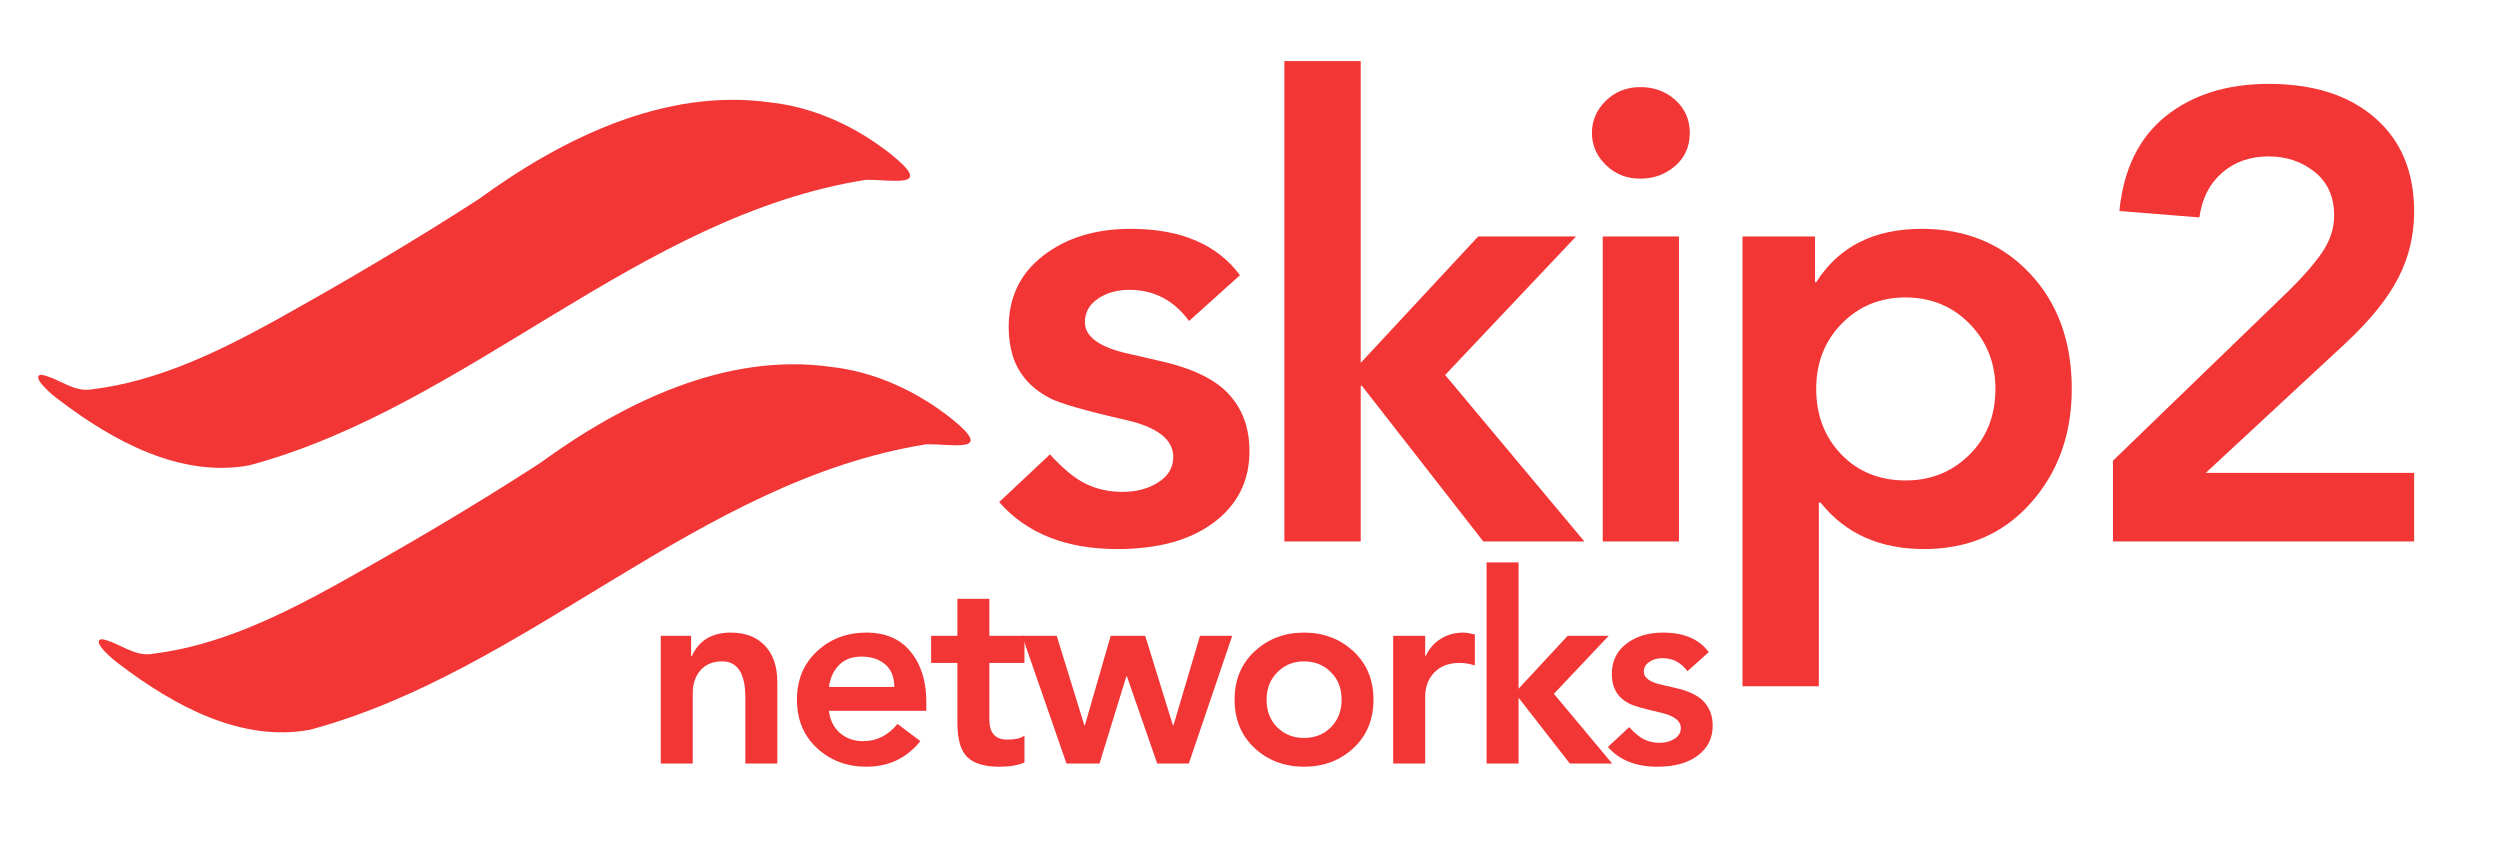
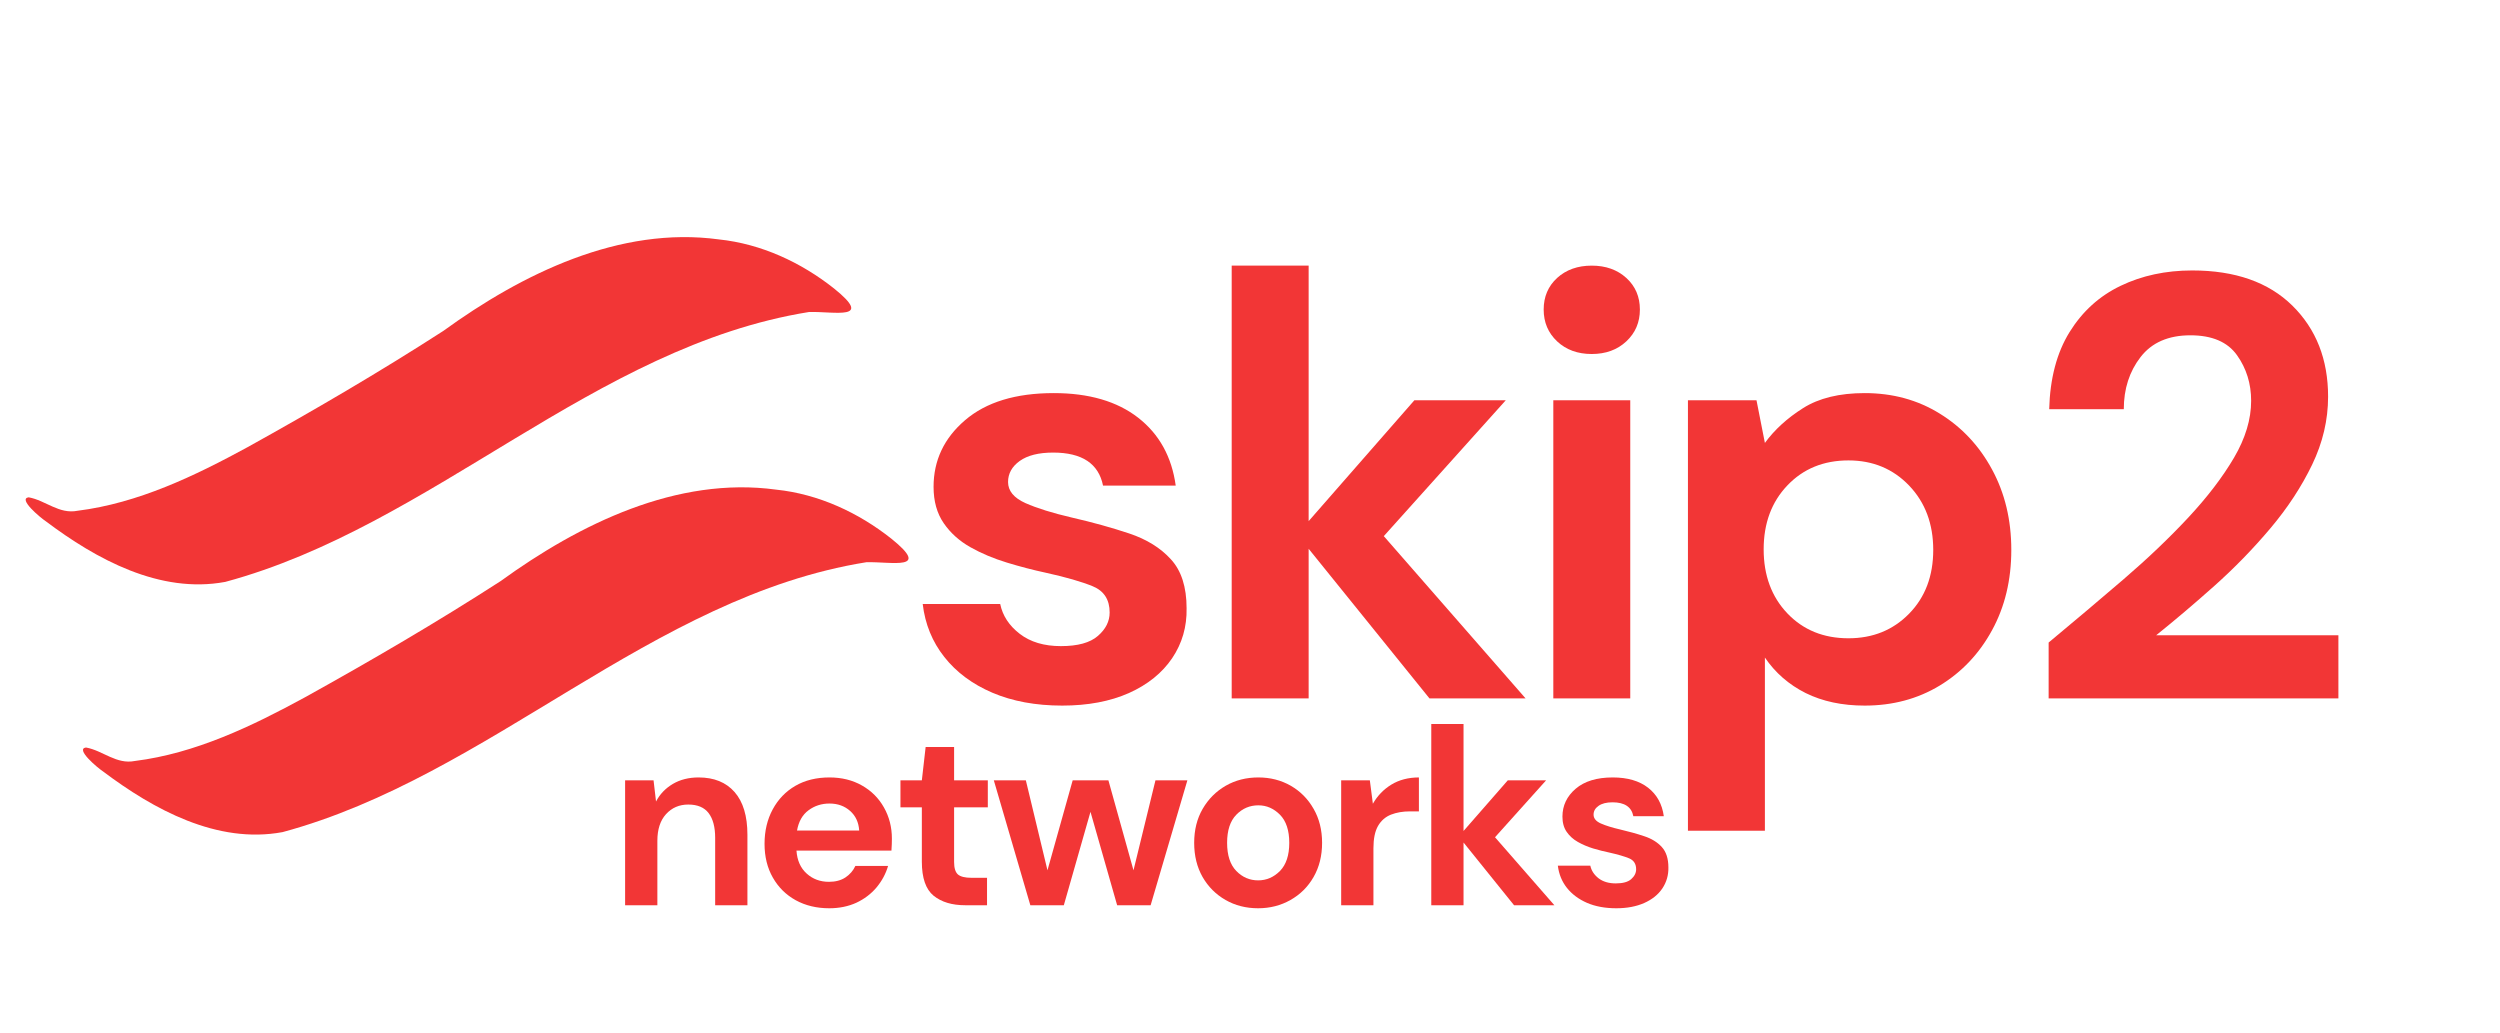
- <svg xmlns="http://www.w3.org/2000/svg" width="438" zoomAndPan="magnify" viewBox="0 0 328.5 113.25" height="151" preserveAspectRatio="xMidYMid meet" version="1.0">
+ <svg xmlns="http://www.w3.org/2000/svg" width="465" zoomAndPan="magnify" viewBox="0 0 348.75 144" height="192" preserveAspectRatio="xMidYMid meet" version="1.0">
  <defs>
    <g />
-     <clipPath id="3669722691">
-       <path d="M 5 13 L 120 13 L 120 62 L 5 62 Z M 5 13 " clip-rule="nonzero" />
+     <clipPath id="36387cdfa6">
+       <path d="M 3 33 L 119 33 L 119 82 L 3 82 Z M 3 33 " clip-rule="nonzero" />
    </clipPath>
-     <clipPath id="a8b046aedb">
-       <path d="M 1.43 42.637 L 114.391 1.738 L 124.805 30.504 L 11.844 71.406 Z M 1.43 42.637 " clip-rule="nonzero" />
+     <clipPath id="dada4e9530">
+       <path d="M 0 62.801 L 113.457 21.723 L 123.918 50.613 L 10.461 91.695 Z M 0 62.801 " clip-rule="nonzero" />
    </clipPath>
-     <clipPath id="74b65a526d">
-       <path d="M 1.43 42.637 L 114.391 1.738 L 124.805 30.504 L 11.844 71.406 Z M 1.43 42.637 " clip-rule="nonzero" />
+     <clipPath id="8a6b4a1ba9">
+       <path d="M 0 62.801 L 113.457 21.723 L 123.918 50.613 L 10.461 91.695 Z M 0 62.801 " clip-rule="nonzero" />
    </clipPath>
-     <clipPath id="980078d120">
-       <path d="M 12 47 L 128 47 L 128 97 L 12 97 Z M 12 47 " clip-rule="nonzero" />
+     <clipPath id="8524be86f3">
+       <path d="M 11 67 L 127 67 L 127 117 L 11 117 Z M 11 67 " clip-rule="nonzero" />
    </clipPath>
-     <clipPath id="1419cd05a1">
-       <path d="M 9.387 77.391 L 122.348 36.488 L 132.766 65.258 L 19.805 106.156 Z M 9.387 77.391 " clip-rule="nonzero" />
+     <clipPath id="a78a25950d">
+       <path d="M 7.996 97.707 L 121.449 56.625 L 131.91 85.52 L 18.457 126.598 Z M 7.996 97.707 " clip-rule="nonzero" />
    </clipPath>
-     <clipPath id="f27ba5db16">
-       <path d="M 9.387 77.391 L 122.348 36.488 L 132.766 65.258 L 19.805 106.156 Z M 9.387 77.391 " clip-rule="nonzero" />
+     <clipPath id="60bc299120">
+       <path d="M 7.996 97.707 L 121.449 56.625 L 131.91 85.52 L 18.457 126.598 Z M 7.996 97.707 " clip-rule="nonzero" />
    </clipPath>
  </defs>
  <g fill="#f23636" fill-opacity="1">
-     <g transform="translate(129.1966, 71.14703)">
+     <g transform="translate(125.5295, 97.43099)">
      <g>
-         <path d="M 19.375 -41.078 C 25.938 -41.078 30.723 -39.047 33.734 -34.984 L 27.047 -28.969 C 25.047 -31.695 22.43 -33.062 19.203 -33.062 C 17.586 -33.062 16.207 -32.672 15.062 -31.891 C 13.926 -31.117 13.359 -30.094 13.359 -28.812 C 13.359 -26.863 15.332 -25.469 19.281 -24.625 L 22.875 -23.797 C 27.27 -22.848 30.383 -21.383 32.219 -19.406 C 34.062 -17.438 34.984 -14.922 34.984 -11.859 C 34.984 -7.961 33.426 -4.844 30.312 -2.5 C 27.195 -0.164 22.969 1 17.625 1 C 10.883 1 5.707 -1.055 2.094 -5.172 L 8.766 -11.438 C 10.492 -9.539 12.082 -8.242 13.531 -7.547 C 14.977 -6.859 16.562 -6.516 18.281 -6.516 C 20.125 -6.516 21.695 -6.93 23 -7.766 C 24.312 -8.598 24.969 -9.711 24.969 -11.109 C 24.969 -13.391 22.906 -15.004 18.781 -15.953 C 13.438 -17.172 10.098 -18.129 8.766 -18.828 C 7.43 -19.523 6.359 -20.359 5.547 -21.328 C 4.742 -22.305 4.176 -23.363 3.844 -24.5 C 3.508 -25.645 3.344 -26.859 3.344 -28.141 C 3.344 -32.086 4.859 -35.227 7.891 -37.562 C 10.922 -39.906 14.75 -41.078 19.375 -41.078 Z M 19.375 -41.078 " />
+         <path d="M 22.641 1 C 18.953 1 15.707 0.398 12.906 -0.797 C 10.113 -1.992 7.879 -3.656 6.203 -5.781 C 4.523 -7.906 3.52 -10.367 3.188 -13.172 L 14 -13.172 C 14.332 -11.547 15.238 -10.16 16.719 -9.016 C 18.207 -7.867 20.125 -7.297 22.469 -7.297 C 24.82 -7.297 26.539 -7.77 27.625 -8.719 C 28.719 -9.664 29.266 -10.754 29.266 -11.984 C 29.266 -13.773 28.484 -14.992 26.922 -15.641 C 25.359 -16.285 23.176 -16.914 20.375 -17.531 C 18.582 -17.914 16.766 -18.391 14.922 -18.953 C 13.078 -19.516 11.383 -20.227 9.844 -21.094 C 8.312 -21.957 7.07 -23.07 6.125 -24.438 C 5.176 -25.812 4.703 -27.504 4.703 -29.516 C 4.703 -33.203 6.164 -36.301 9.094 -38.812 C 12.031 -41.332 16.156 -42.594 21.469 -42.594 C 26.383 -42.594 30.312 -41.445 33.25 -39.156 C 36.188 -36.863 37.93 -33.707 38.484 -29.688 L 28.344 -29.688 C 27.727 -32.758 25.41 -34.297 21.391 -34.297 C 19.367 -34.297 17.812 -33.906 16.719 -33.125 C 15.633 -32.344 15.094 -31.363 15.094 -30.188 C 15.094 -28.957 15.898 -27.977 17.516 -27.25 C 19.141 -26.531 21.297 -25.859 23.984 -25.234 C 26.891 -24.566 29.555 -23.828 31.984 -23.016 C 34.422 -22.203 36.363 -21 37.812 -19.406 C 39.27 -17.82 40 -15.547 40 -12.578 C 40.051 -10.004 39.379 -7.68 37.984 -5.609 C 36.586 -3.547 34.578 -1.926 31.953 -0.75 C 29.328 0.414 26.223 1 22.641 1 Z M 22.641 1 " />
      </g>
    </g>
  </g>
  <g fill="#f23636" fill-opacity="1">
-     <g transform="translate(163.0942, 71.14703)">
+     <g transform="translate(166.3678, 97.43099)">
      <g>
-         <path d="M 15.703 -63.125 L 15.703 -23.469 L 31.141 -40.078 L 44 -40.078 L 26.797 -21.875 L 45.094 0 L 31.812 0 L 15.859 -20.453 L 15.703 -20.453 L 15.703 0 L 5.672 0 L 5.672 -63.125 Z M 15.703 -63.125 " />
+         <path d="M 5.453 0 L 5.453 -60.375 L 16.188 -60.375 L 16.188 -24.734 L 30.938 -41.594 L 43.688 -41.594 L 26.672 -22.641 L 46.453 0 L 33.047 0 L 16.188 -20.875 L 16.188 0 Z M 5.453 0 " />
      </g>
    </g>
  </g>
  <g fill="#f23636" fill-opacity="1">
-     <g transform="translate(204.7566, 71.14703)">
+     <g transform="translate(210.812, 97.43099)">
      <g>
-         <path d="M 10.766 -59.703 C 12.609 -59.703 14.156 -59.129 15.406 -57.984 C 16.656 -56.848 17.281 -55.414 17.281 -53.688 C 17.281 -51.906 16.641 -50.457 15.359 -49.344 C 14.078 -48.227 12.547 -47.672 10.766 -47.672 C 8.984 -47.672 7.477 -48.27 6.25 -49.469 C 5.031 -50.664 4.422 -52.07 4.422 -53.688 C 4.422 -55.301 5.031 -56.707 6.25 -57.906 C 7.477 -59.102 8.984 -59.703 10.766 -59.703 Z M 15.859 -40.078 L 15.859 0 L 5.844 0 L 5.844 -40.078 Z M 15.859 -40.078 " />
+         <path d="M 11.234 -48.047 C 9.273 -48.047 7.664 -48.633 6.406 -49.812 C 5.156 -50.988 4.531 -52.469 4.531 -54.25 C 4.531 -56.039 5.156 -57.508 6.406 -58.656 C 7.664 -59.801 9.273 -60.375 11.234 -60.375 C 13.191 -60.375 14.801 -59.801 16.062 -58.656 C 17.32 -57.508 17.953 -56.039 17.953 -54.25 C 17.953 -52.469 17.32 -50.988 16.062 -49.812 C 14.801 -48.633 13.191 -48.047 11.234 -48.047 Z M 5.875 0 L 5.875 -41.594 L 16.609 -41.594 L 16.609 0 Z M 5.875 0 " />
      </g>
    </g>
  </g>
  <g fill="#f23636" fill-opacity="1">
-     <g transform="translate(223.2915, 71.14703)">
+     <g transform="translate(230.015, 97.43099)">
      <g>
-         <path d="M 29.219 -41.078 C 35.008 -41.078 39.742 -39.129 43.422 -35.234 C 47.098 -31.336 48.938 -26.273 48.938 -20.047 C 48.938 -14.086 47.141 -9.086 43.547 -5.047 C 39.953 -1.016 35.289 1 29.562 1 C 23.719 1 19.18 -1.031 15.953 -5.094 L 15.703 -5.094 L 15.703 19.031 L 5.672 19.031 L 5.672 -40.078 L 15.203 -40.078 L 15.203 -34.062 L 15.359 -34.062 C 18.316 -38.738 22.938 -41.078 29.219 -41.078 Z M 15.359 -20.047 C 15.359 -16.586 16.457 -13.719 18.656 -11.438 C 20.852 -9.156 23.68 -8.016 27.141 -8.016 C 30.422 -8.016 33.203 -9.141 35.484 -11.391 C 37.766 -13.648 38.906 -16.535 38.906 -20.047 C 38.906 -23.441 37.773 -26.289 35.516 -28.594 C 33.266 -30.906 30.441 -32.062 27.047 -32.062 C 23.766 -32.062 20.992 -30.922 18.734 -28.641 C 16.484 -26.359 15.359 -23.492 15.359 -20.047 Z M 15.359 -20.047 " />
+         <path d="M 5.453 18.453 L 5.453 -41.594 L 15.016 -41.594 L 16.188 -35.641 C 17.531 -37.484 19.305 -39.102 21.516 -40.5 C 23.723 -41.895 26.586 -42.594 30.109 -42.594 C 34.016 -42.594 37.504 -41.641 40.578 -39.734 C 43.66 -37.836 46.094 -35.238 47.875 -31.938 C 49.664 -28.645 50.562 -24.906 50.562 -20.719 C 50.562 -16.52 49.664 -12.785 47.875 -9.516 C 46.094 -6.242 43.66 -3.672 40.578 -1.797 C 37.504 0.066 34.016 1 30.109 1 C 26.973 1 24.227 0.414 21.875 -0.75 C 19.531 -1.926 17.633 -3.578 16.188 -5.703 L 16.188 18.453 Z M 27.844 -8.391 C 31.25 -8.391 34.07 -9.535 36.312 -11.828 C 38.551 -14.117 39.672 -17.082 39.672 -20.719 C 39.672 -24.352 38.551 -27.344 36.312 -29.688 C 34.07 -32.031 31.25 -33.203 27.844 -33.203 C 24.375 -33.203 21.535 -32.039 19.328 -29.719 C 17.117 -27.406 16.016 -24.43 16.016 -20.797 C 16.016 -17.16 17.117 -14.18 19.328 -11.859 C 21.535 -9.547 24.375 -8.391 27.844 -8.391 Z M 27.844 -8.391 " />
      </g>
    </g>
  </g>
  <g fill="#f23636" fill-opacity="1">
-     <g transform="translate(272.7188, 71.14703)">
+     <g transform="translate(281.5033, 97.43099)">
      <g>
-         <path d="M 25.391 -60.125 C 31.285 -60.125 35.941 -58.633 39.359 -55.656 C 42.785 -52.676 44.5 -48.57 44.5 -43.344 C 44.5 -40.219 43.801 -37.305 42.406 -34.609 C 41.02 -31.91 38.711 -29.055 35.484 -26.047 L 17.125 -9.016 L 44.5 -9.016 L 44.5 0 L 4.922 0 L 4.922 -10.609 L 27.891 -32.812 C 29.785 -34.656 31.273 -36.352 32.359 -37.906 C 33.441 -39.469 33.984 -41.109 33.984 -42.828 C 33.984 -45.285 33.133 -47.191 31.438 -48.547 C 29.738 -49.91 27.723 -50.594 25.391 -50.594 C 22.93 -50.594 20.879 -49.867 19.234 -48.422 C 17.598 -46.984 16.613 -45.035 16.281 -42.578 L 5.766 -43.422 C 6.316 -48.93 8.359 -53.094 11.891 -55.906 C 15.43 -58.719 19.93 -60.125 25.391 -60.125 Z M 25.391 -60.125 " />
+         <path d="M 4.281 0 L 4.281 -7.797 C 7.852 -10.766 11.332 -13.703 14.719 -16.609 C 18.102 -19.516 21.117 -22.391 23.766 -25.234 C 26.422 -28.086 28.547 -30.867 30.141 -33.578 C 31.734 -36.297 32.531 -38.941 32.531 -41.516 C 32.531 -43.91 31.875 -46.031 30.562 -47.875 C 29.25 -49.727 27.082 -50.656 24.062 -50.656 C 20.988 -50.656 18.672 -49.645 17.109 -47.625 C 15.547 -45.613 14.766 -43.188 14.766 -40.344 L 4.359 -40.344 C 4.473 -44.645 5.422 -48.234 7.203 -51.109 C 8.992 -53.992 11.367 -56.145 14.328 -57.562 C 17.297 -58.988 20.625 -59.703 24.312 -59.703 C 30.301 -59.703 34.957 -58.066 38.281 -54.797 C 41.602 -51.523 43.266 -47.289 43.266 -42.094 C 43.266 -38.852 42.523 -35.695 41.047 -32.625 C 39.566 -29.551 37.625 -26.586 35.219 -23.734 C 32.812 -20.879 30.211 -18.207 27.422 -15.719 C 24.629 -13.227 21.914 -10.926 19.281 -8.812 L 44.703 -8.812 L 44.703 0 Z M 4.281 0 " />
      </g>
    </g>
  </g>
  <g fill="#f23636" fill-opacity="1">
-     <g transform="translate(84.45094, 100.3251)">
+     <g transform="translate(84.92154, 126.281)">
      <g>
-         <path d="M 11.562 -17.203 C 13.477 -17.203 14.977 -16.629 16.062 -15.484 C 17.145 -14.336 17.688 -12.754 17.688 -10.734 L 17.688 0 L 13.484 0 L 13.484 -8.703 C 13.484 -11.848 12.461 -13.422 10.422 -13.422 C 9.234 -13.422 8.297 -13.035 7.609 -12.266 C 6.922 -11.492 6.578 -10.484 6.578 -9.234 L 6.578 0 L 2.375 0 L 2.375 -16.781 L 6.359 -16.781 L 6.359 -14.094 L 6.438 -14.094 C 7.383 -16.164 9.094 -17.203 11.562 -17.203 Z M 11.562 -17.203 " />
+         <path d="M 2.281 0 L 2.281 -17.422 L 6.25 -17.422 L 6.594 -14.469 C 7.133 -15.5 7.914 -16.316 8.938 -16.922 C 9.957 -17.523 11.156 -17.828 12.531 -17.828 C 14.688 -17.828 16.359 -17.148 17.547 -15.797 C 18.742 -14.441 19.344 -12.453 19.344 -9.828 L 19.344 0 L 14.844 0 L 14.844 -9.406 C 14.844 -10.906 14.539 -12.051 13.938 -12.844 C 13.332 -13.645 12.383 -14.047 11.094 -14.047 C 9.832 -14.047 8.797 -13.598 7.984 -12.703 C 7.18 -11.816 6.781 -10.578 6.781 -8.984 L 6.781 0 Z M 2.281 0 " />
      </g>
    </g>
  </g>
  <g fill="#f23636" fill-opacity="1">
-     <g transform="translate(103.1885, 100.3251)">
+     <g transform="translate(104.9348, 126.281)">
      <g>
-         <path d="M 10.656 -17.203 C 13.176 -17.203 15.117 -16.359 16.484 -14.672 C 17.848 -12.992 18.531 -10.805 18.531 -8.109 L 18.531 -6.922 L 5.734 -6.922 C 5.867 -5.711 6.348 -4.742 7.172 -4.016 C 8.004 -3.297 9.023 -2.938 10.234 -2.938 C 12.004 -2.938 13.508 -3.691 14.75 -5.203 L 17.75 -2.938 C 15.938 -0.695 13.57 0.422 10.656 0.422 C 8.094 0.422 5.93 -0.391 4.172 -2.016 C 2.41 -3.648 1.531 -5.773 1.531 -8.391 C 1.531 -10.992 2.41 -13.113 4.172 -14.75 C 5.93 -16.383 8.094 -17.203 10.656 -17.203 Z M 14.328 -10.062 C 14.305 -11.395 13.898 -12.391 13.109 -13.047 C 12.316 -13.711 11.289 -14.047 10.031 -14.047 C 8.77 -14.047 7.781 -13.676 7.062 -12.938 C 6.344 -12.207 5.898 -11.25 5.734 -10.062 Z M 14.328 -10.062 " />
+         <path d="M 10.75 0.422 C 8.988 0.422 7.426 0.047 6.062 -0.703 C 4.707 -1.453 3.645 -2.504 2.875 -3.859 C 2.102 -5.211 1.719 -6.781 1.719 -8.562 C 1.719 -10.363 2.098 -11.969 2.859 -13.375 C 3.617 -14.781 4.672 -15.875 6.016 -16.656 C 7.367 -17.438 8.957 -17.828 10.781 -17.828 C 12.488 -17.828 14 -17.453 15.312 -16.703 C 16.625 -15.961 17.645 -14.941 18.375 -13.641 C 19.113 -12.336 19.484 -10.891 19.484 -9.297 C 19.484 -9.047 19.477 -8.781 19.469 -8.5 C 19.457 -8.219 19.441 -7.926 19.422 -7.625 L 6.172 -7.625 C 6.266 -6.258 6.738 -5.191 7.594 -4.422 C 8.445 -3.648 9.484 -3.266 10.703 -3.266 C 11.617 -3.266 12.383 -3.469 13 -3.875 C 13.625 -4.289 14.086 -4.828 14.391 -5.484 L 18.953 -5.484 C 18.629 -4.379 18.086 -3.375 17.328 -2.469 C 16.566 -1.57 15.629 -0.863 14.516 -0.344 C 13.398 0.164 12.145 0.422 10.75 0.422 Z M 10.781 -14.188 C 9.676 -14.188 8.703 -13.875 7.859 -13.25 C 7.016 -12.633 6.477 -11.691 6.25 -10.422 L 14.922 -10.422 C 14.848 -11.566 14.426 -12.477 13.656 -13.156 C 12.883 -13.844 11.926 -14.188 10.781 -14.188 Z M 10.781 -14.188 " />
      </g>
    </g>
  </g>
  <g fill="#f23636" fill-opacity="1">
-     <g transform="translate(121.9261, 100.3251)">
+     <g transform="translate(124.597, 126.281)">
      <g>
-         <path d="M 8.078 -21.641 L 8.078 -16.781 L 12.688 -16.781 L 12.688 -13.219 L 8.078 -13.219 L 8.078 -5.766 C 8.078 -4.016 8.859 -3.141 10.422 -3.141 C 11.461 -3.141 12.219 -3.316 12.688 -3.672 L 12.688 -0.141 C 11.895 0.234 10.789 0.422 9.375 0.422 C 7.438 0.422 6.035 0 5.172 -0.844 C 4.305 -1.695 3.875 -3.195 3.875 -5.344 L 3.875 -13.219 L 0.422 -13.219 L 0.422 -16.781 L 3.875 -16.781 L 3.875 -21.641 Z M 8.078 -21.641 " />
+         <path d="M 10.047 0 C 8.211 0 6.742 -0.441 5.641 -1.328 C 4.547 -2.223 4 -3.805 4 -6.078 L 4 -13.656 L 1.016 -13.656 L 1.016 -17.422 L 4 -17.422 L 4.531 -22.078 L 8.5 -22.078 L 8.5 -17.422 L 13.203 -17.422 L 13.203 -13.656 L 8.5 -13.656 L 8.5 -6.031 C 8.5 -5.195 8.676 -4.617 9.031 -4.297 C 9.395 -3.984 10.023 -3.828 10.922 -3.828 L 13.094 -3.828 L 13.094 0 Z M 10.047 0 " />
      </g>
    </g>
  </g>
  <g fill="#f23636" fill-opacity="1">
-     <g transform="translate(134.1964, 100.3251)">
+     <g transform="translate(138.0445, 126.281)">
      <g>
-         <path d="M 4.656 -16.781 L 8.281 -5.031 L 8.359 -5.031 L 11.75 -16.781 L 16.281 -16.781 L 19.922 -5.031 L 20 -5.031 L 23.484 -16.781 L 27.719 -16.781 L 22.016 0 L 17.859 0 L 13.875 -11.469 L 13.812 -11.469 L 10.281 0 L 5.938 0 L 0.109 -16.781 Z M 4.656 -16.781 " />
+         <path d="M 5.688 0 L 0.594 -17.422 L 5.062 -17.422 L 8.078 -4.875 L 11.594 -17.422 L 16.578 -17.422 L 20.078 -4.875 L 23.141 -17.422 L 27.594 -17.422 L 22.469 0 L 17.797 0 L 14.078 -13.031 L 10.359 0 Z M 5.688 0 " />
      </g>
    </g>
  </g>
  <g fill="#f23636" fill-opacity="1">
-     <g transform="translate(160.6946, 100.3251)">
+     <g transform="translate(164.8693, 126.281)">
      <g>
-         <path d="M 10.656 -17.203 C 13.219 -17.203 15.379 -16.383 17.141 -14.75 C 18.898 -13.113 19.781 -10.992 19.781 -8.391 C 19.781 -5.773 18.898 -3.648 17.141 -2.016 C 15.379 -0.391 13.219 0.422 10.656 0.422 C 8.094 0.422 5.93 -0.391 4.172 -2.016 C 2.41 -3.648 1.531 -5.773 1.531 -8.391 C 1.531 -10.992 2.41 -13.113 4.172 -14.75 C 5.93 -16.383 8.094 -17.203 10.656 -17.203 Z M 5.734 -8.391 C 5.734 -6.898 6.203 -5.688 7.141 -4.75 C 8.086 -3.82 9.258 -3.359 10.656 -3.359 C 12.082 -3.359 13.258 -3.828 14.188 -4.766 C 15.125 -5.711 15.594 -6.922 15.594 -8.391 C 15.594 -9.879 15.117 -11.086 14.172 -12.016 C 13.234 -12.953 12.051 -13.422 10.625 -13.422 C 9.25 -13.422 8.086 -12.941 7.141 -11.984 C 6.203 -11.035 5.734 -9.836 5.734 -8.391 Z M 5.734 -8.391 " />
+         <path d="M 10.641 0.422 C 8.953 0.422 7.438 0.035 6.094 -0.734 C 4.75 -1.504 3.68 -2.57 2.891 -3.938 C 2.109 -5.312 1.719 -6.898 1.719 -8.703 C 1.719 -10.504 2.113 -12.086 2.906 -13.453 C 3.707 -14.828 4.781 -15.898 6.125 -16.672 C 7.469 -17.441 8.984 -17.828 10.672 -17.828 C 12.336 -17.828 13.844 -17.441 15.188 -16.672 C 16.531 -15.898 17.594 -14.828 18.375 -13.453 C 19.164 -12.086 19.562 -10.504 19.562 -8.703 C 19.562 -6.898 19.164 -5.312 18.375 -3.938 C 17.594 -2.57 16.52 -1.504 15.156 -0.734 C 13.801 0.035 12.297 0.422 10.641 0.422 Z M 10.641 -3.469 C 11.805 -3.469 12.82 -3.906 13.688 -4.781 C 14.551 -5.664 14.984 -6.973 14.984 -8.703 C 14.984 -10.441 14.551 -11.75 13.688 -12.625 C 12.82 -13.5 11.816 -13.938 10.672 -13.938 C 9.473 -13.938 8.445 -13.5 7.594 -12.625 C 6.738 -11.75 6.312 -10.441 6.312 -8.703 C 6.312 -6.973 6.738 -5.664 7.594 -4.781 C 8.445 -3.906 9.461 -3.469 10.641 -3.469 Z M 10.641 -3.469 " />
      </g>
    </g>
  </g>
  <g fill="#f23636" fill-opacity="1">
-     <g transform="translate(180.6907, 100.3251)">
+     <g transform="translate(184.8124, 126.281)">
      <g>
-         <path d="M 11.609 -17.203 C 11.953 -17.203 12.453 -17.117 13.109 -16.953 L 13.109 -12.891 C 12.391 -13.109 11.711 -13.219 11.078 -13.219 C 9.703 -13.219 8.609 -12.805 7.797 -11.984 C 6.984 -11.172 6.578 -10.086 6.578 -8.734 L 6.578 0 L 2.375 0 L 2.375 -16.781 L 6.578 -16.781 L 6.578 -14.125 L 6.641 -14.125 C 7.109 -15.102 7.77 -15.859 8.625 -16.391 C 9.488 -16.93 10.484 -17.203 11.609 -17.203 Z M 11.609 -17.203 " />
+         <path d="M 2.281 0 L 2.281 -17.422 L 6.281 -17.422 L 6.703 -14.156 C 7.336 -15.27 8.195 -16.16 9.281 -16.828 C 10.375 -17.492 11.656 -17.828 13.125 -17.828 L 13.125 -13.094 L 11.859 -13.094 C 10.879 -13.094 10.004 -12.941 9.234 -12.641 C 8.461 -12.336 7.859 -11.812 7.422 -11.062 C 6.992 -10.312 6.781 -9.27 6.781 -7.938 L 6.781 0 Z M 2.281 0 " />
      </g>
    </g>
  </g>
  <g fill="#f23636" fill-opacity="1">
-     <g transform="translate(192.961, 100.3251)">
+     <g transform="translate(197.3821, 126.281)">
      <g>
-         <path d="M 6.578 -26.422 L 6.578 -9.828 L 13.031 -16.781 L 18.422 -16.781 L 11.219 -9.156 L 18.875 0 L 13.312 0 L 6.641 -8.562 L 6.578 -8.562 L 6.578 0 L 2.375 0 L 2.375 -26.422 Z M 6.578 -26.422 " />
+         <path d="M 2.281 0 L 2.281 -25.281 L 6.781 -25.281 L 6.781 -10.359 L 12.953 -17.422 L 18.297 -17.422 L 11.172 -9.484 L 19.453 0 L 13.828 0 L 6.781 -8.75 L 6.781 0 Z M 2.281 0 " />
      </g>
    </g>
  </g>
  <g fill="#f23636" fill-opacity="1">
-     <g transform="translate(210.4051, 100.3251)">
+     <g transform="translate(215.991, 126.281)">
      <g>
-         <path d="M 8.109 -17.203 C 10.859 -17.203 12.863 -16.348 14.125 -14.641 L 11.328 -12.125 C 10.484 -13.27 9.391 -13.844 8.047 -13.844 C 7.367 -13.844 6.789 -13.676 6.312 -13.344 C 5.832 -13.02 5.594 -12.594 5.594 -12.062 C 5.594 -11.238 6.422 -10.656 8.078 -10.312 L 9.578 -9.969 C 11.422 -9.57 12.723 -8.957 13.484 -8.125 C 14.254 -7.301 14.641 -6.25 14.641 -4.969 C 14.641 -3.332 13.988 -2.023 12.688 -1.047 C 11.383 -0.066 9.613 0.422 7.375 0.422 C 4.551 0.422 2.383 -0.441 0.875 -2.172 L 3.672 -4.781 C 4.391 -3.988 5.051 -3.445 5.656 -3.156 C 6.27 -2.863 6.938 -2.719 7.656 -2.719 C 8.426 -2.719 9.082 -2.895 9.625 -3.25 C 10.176 -3.602 10.453 -4.07 10.453 -4.656 C 10.453 -5.602 9.586 -6.273 7.859 -6.672 C 5.629 -7.18 4.234 -7.582 3.672 -7.875 C 3.109 -8.164 2.656 -8.516 2.312 -8.922 C 1.977 -9.336 1.738 -9.781 1.594 -10.25 C 1.457 -10.727 1.391 -11.238 1.391 -11.781 C 1.391 -13.438 2.023 -14.754 3.297 -15.734 C 4.566 -16.711 6.172 -17.203 8.109 -17.203 Z M 8.109 -17.203 " />
+         <path d="M 9.484 0.422 C 7.93 0.422 6.57 0.172 5.406 -0.328 C 4.238 -0.836 3.301 -1.535 2.594 -2.422 C 1.895 -3.305 1.473 -4.336 1.328 -5.516 L 5.859 -5.516 C 6.004 -4.836 6.383 -4.254 7 -3.766 C 7.625 -3.285 8.426 -3.047 9.406 -3.047 C 10.395 -3.047 11.113 -3.242 11.562 -3.641 C 12.02 -4.047 12.25 -4.504 12.25 -5.016 C 12.25 -5.766 11.922 -6.273 11.266 -6.547 C 10.609 -6.816 9.695 -7.082 8.531 -7.344 C 7.781 -7.5 7.02 -7.691 6.25 -7.922 C 5.477 -8.16 4.77 -8.461 4.125 -8.828 C 3.477 -9.191 2.957 -9.66 2.562 -10.234 C 2.164 -10.805 1.969 -11.516 1.969 -12.359 C 1.969 -13.898 2.582 -15.195 3.812 -16.25 C 5.039 -17.301 6.766 -17.828 8.984 -17.828 C 11.047 -17.828 12.691 -17.348 13.922 -16.391 C 15.148 -15.43 15.879 -14.109 16.109 -12.422 L 11.859 -12.422 C 11.609 -13.711 10.641 -14.359 8.953 -14.359 C 8.109 -14.359 7.457 -14.191 7 -13.859 C 6.539 -13.535 6.312 -13.129 6.312 -12.641 C 6.312 -12.117 6.648 -11.707 7.328 -11.406 C 8.016 -11.102 8.922 -10.82 10.047 -10.562 C 11.254 -10.281 12.367 -9.969 13.391 -9.625 C 14.41 -9.289 15.223 -8.789 15.828 -8.125 C 16.441 -7.457 16.75 -6.504 16.75 -5.266 C 16.77 -4.191 16.488 -3.219 15.906 -2.344 C 15.32 -1.477 14.477 -0.801 13.375 -0.312 C 12.27 0.176 10.973 0.422 9.484 0.422 Z M 9.484 0.422 " />
      </g>
    </g>
  </g>
-   <g clip-path="url(#3669722691)">
-     <g clip-path="url(#a8b046aedb)">
-       <g clip-path="url(#74b65a526d)">
-         <path fill="#f23636" d="M 32.754 61.145 C 23.695 62.816 14.84 57.93 7.801 52.586 C 7.07 52.102 3.887 49.426 5.43 49.238 C 7.789 49.676 9.66 51.652 12.227 51.137 C 20.633 50.102 28.477 46.32 35.836 42.293 C 45.027 37.18 54.105 31.859 62.938 26.141 C 73.879 18.172 87.387 11.52 101.184 13.453 C 107.051 14.086 112.598 16.684 117.207 20.371 C 122.773 24.898 117.293 23.551 113.73 23.637 C 83.844 28.387 61.574 53.398 32.754 61.145 Z M 32.754 61.145 " fill-opacity="1" fill-rule="nonzero" />
+   <g clip-path="url(#36387cdfa6)">
+     <g clip-path="url(#dada4e9530)">
+       <g clip-path="url(#8a6b4a1ba9)">
+         <path fill="#f23636" d="M 31.414 81.176 C 22.312 82.871 13.434 78.023 6.375 72.707 C 5.645 72.227 2.449 69.566 4 69.375 C 6.371 69.805 8.246 71.77 10.824 71.25 C 19.273 70.191 27.164 66.398 34.566 62.363 C 43.812 57.234 52.949 51.898 61.836 46.168 C 72.848 38.184 86.438 31.512 100.289 33.398 C 106.184 34.016 111.746 36.594 116.367 40.258 C 121.945 44.758 116.445 43.43 112.867 43.523 C 82.828 48.348 60.387 73.367 31.418 81.176 Z M 31.414 81.176 " fill-opacity="1" fill-rule="nonzero" />
      </g>
    </g>
  </g>
-   <g clip-path="url(#980078d120)">
-     <g clip-path="url(#1419cd05a1)">
-       <g clip-path="url(#f27ba5db16)">
-         <path fill="#f23636" d="M 40.711 95.895 C 31.652 97.566 22.801 92.684 15.762 87.336 C 15.031 86.852 11.844 84.18 13.387 83.988 C 15.75 84.426 17.621 86.402 20.188 85.891 C 28.594 84.852 36.438 81.07 43.793 77.047 C 52.984 71.934 62.066 66.613 70.898 60.891 C 81.836 52.922 95.348 46.27 109.141 48.203 C 115.008 48.84 120.559 51.438 125.168 55.121 C 130.73 59.648 125.25 58.301 121.691 58.387 C 91.801 63.137 69.531 88.152 40.711 95.895 Z M 40.711 95.895 " fill-opacity="1" fill-rule="nonzero" />
+   <g clip-path="url(#8524be86f3)">
+     <g clip-path="url(#a78a25950d)">
+       <g clip-path="url(#60bc299120)">
+         <path fill="#f23636" d="M 39.406 116.082 C 30.305 117.773 21.426 112.926 14.371 107.613 C 13.637 107.133 10.445 104.473 11.996 104.277 C 14.367 104.707 16.238 106.676 18.816 106.156 C 27.266 105.098 35.156 101.301 42.559 97.266 C 51.805 92.137 60.941 86.805 69.828 81.07 C 80.844 73.09 94.43 66.414 108.281 68.305 C 114.176 68.922 119.742 71.496 124.363 75.16 C 129.938 79.66 124.438 78.336 120.859 78.43 C 90.82 83.254 68.379 108.273 39.41 116.082 Z M 39.406 116.082 " fill-opacity="1" fill-rule="nonzero" />
      </g>
    </g>
  </g>
</svg>
